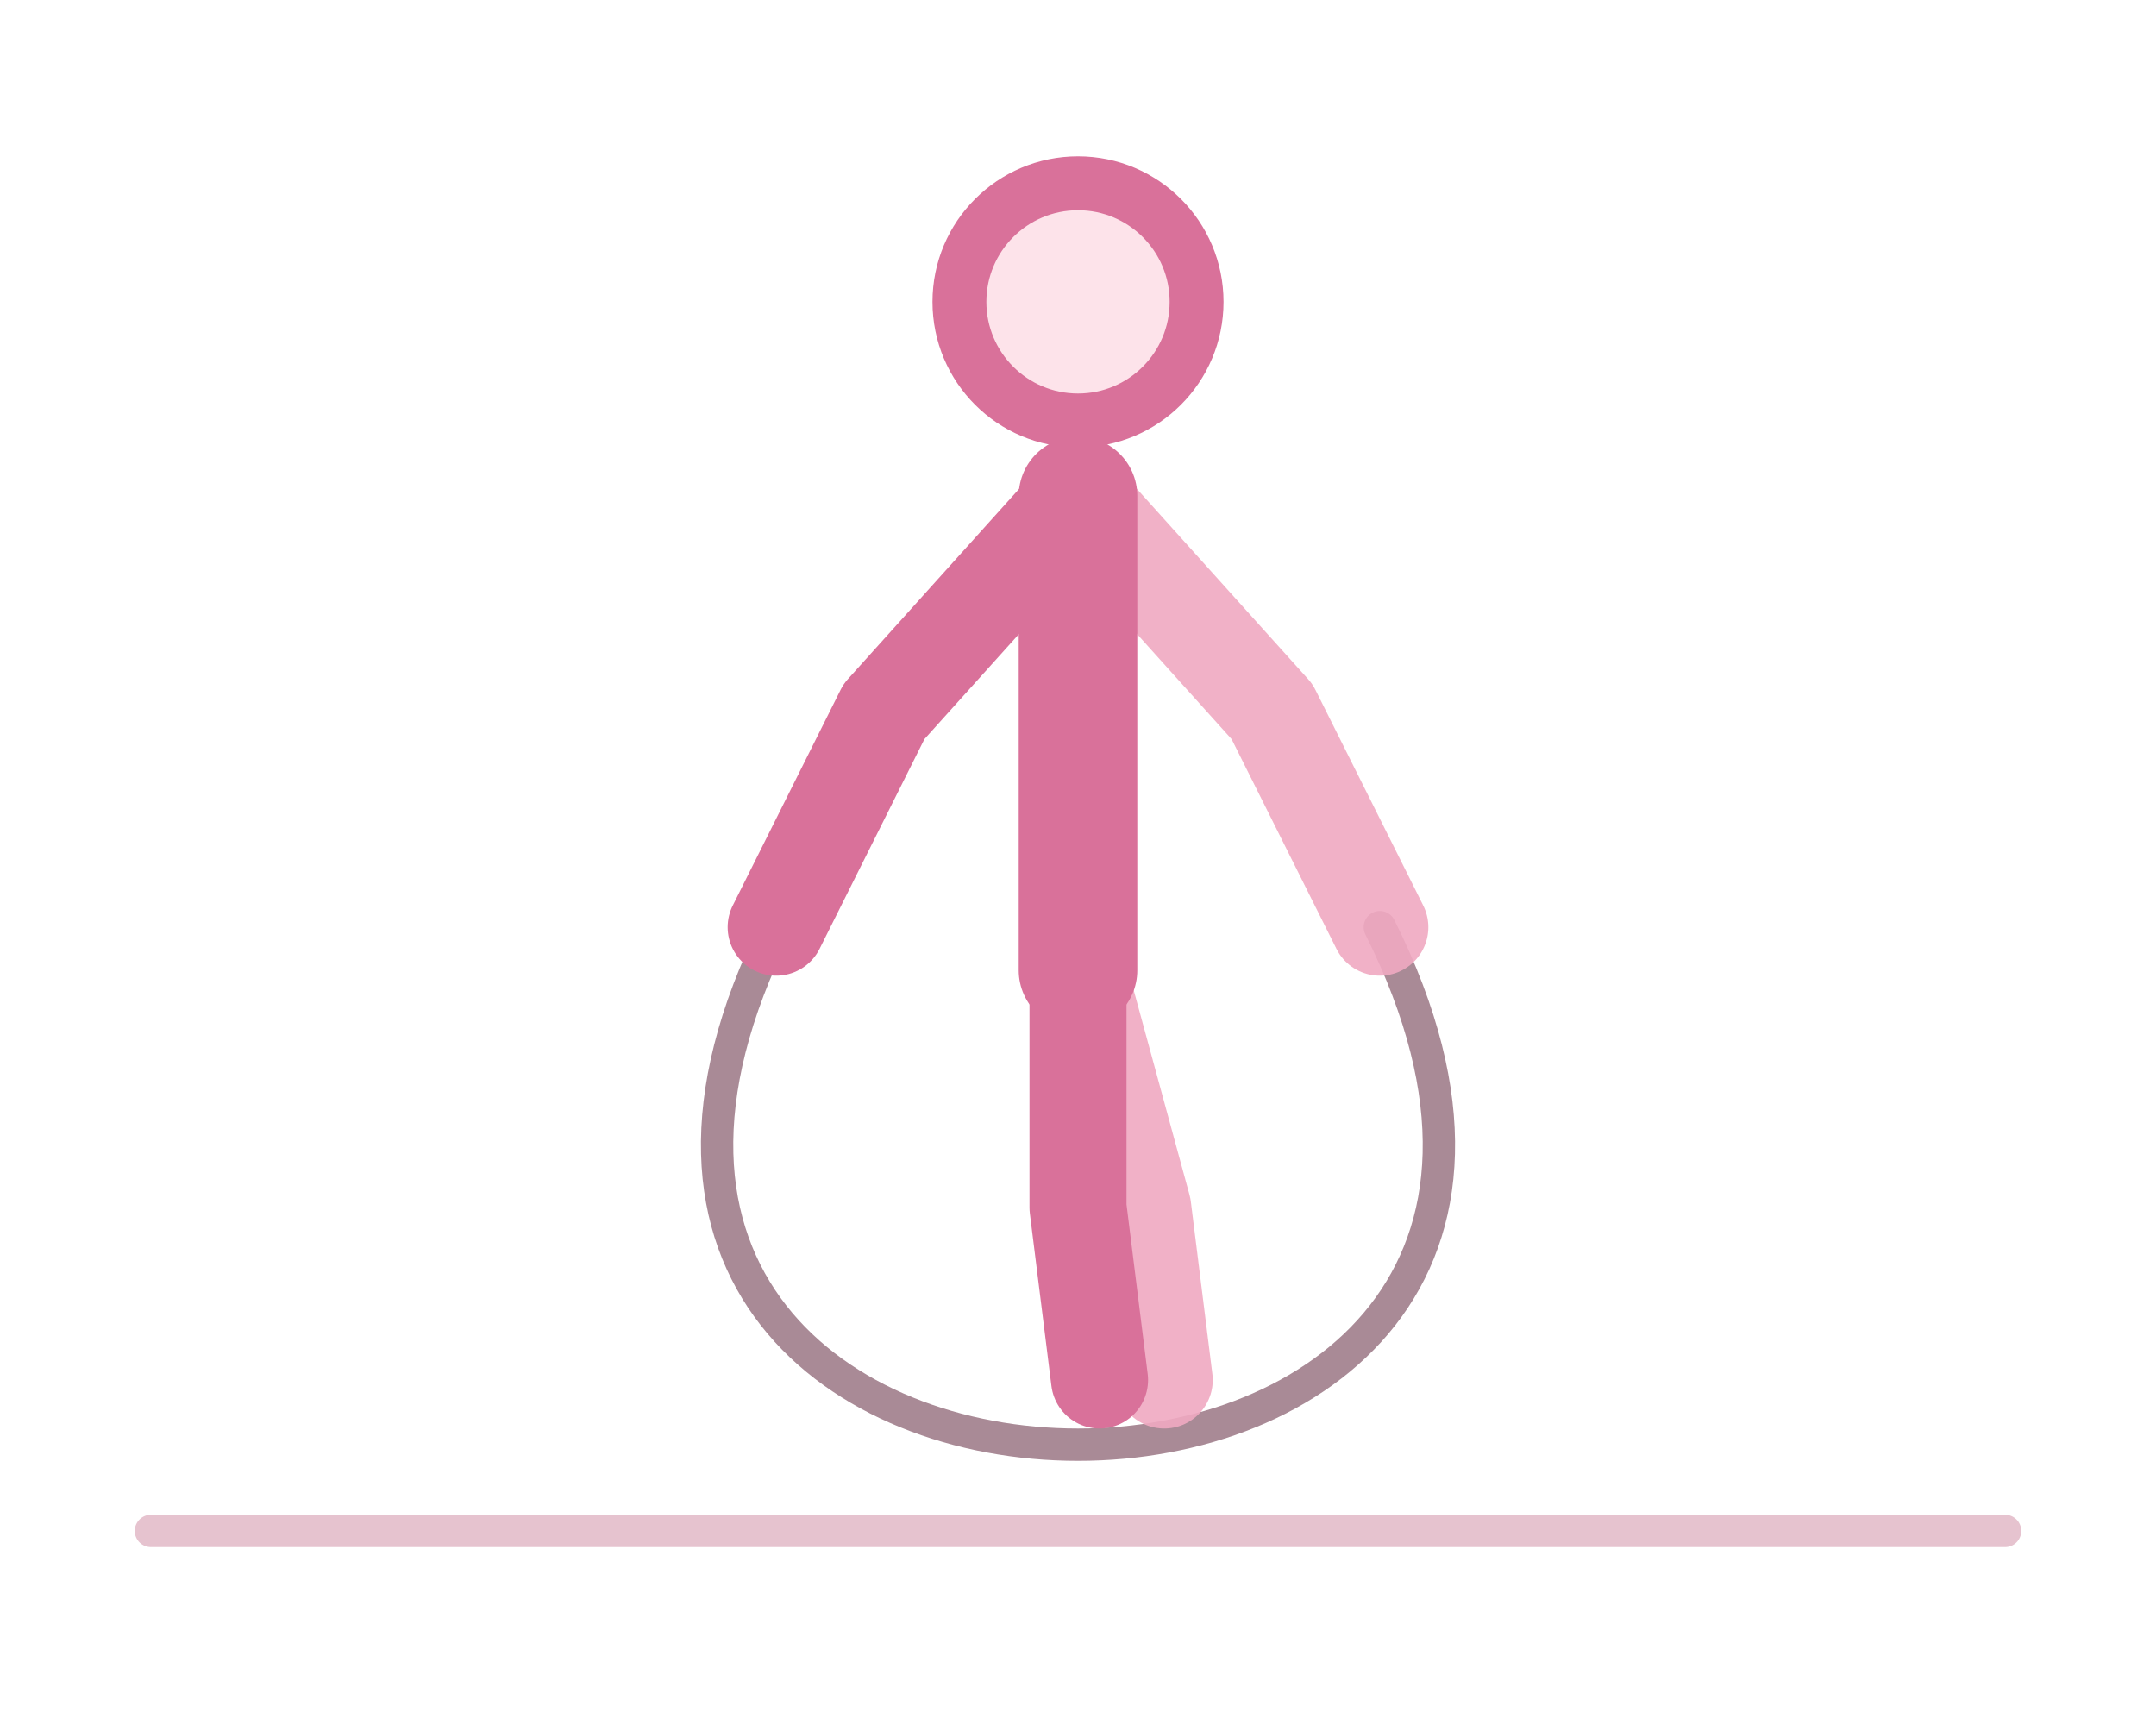
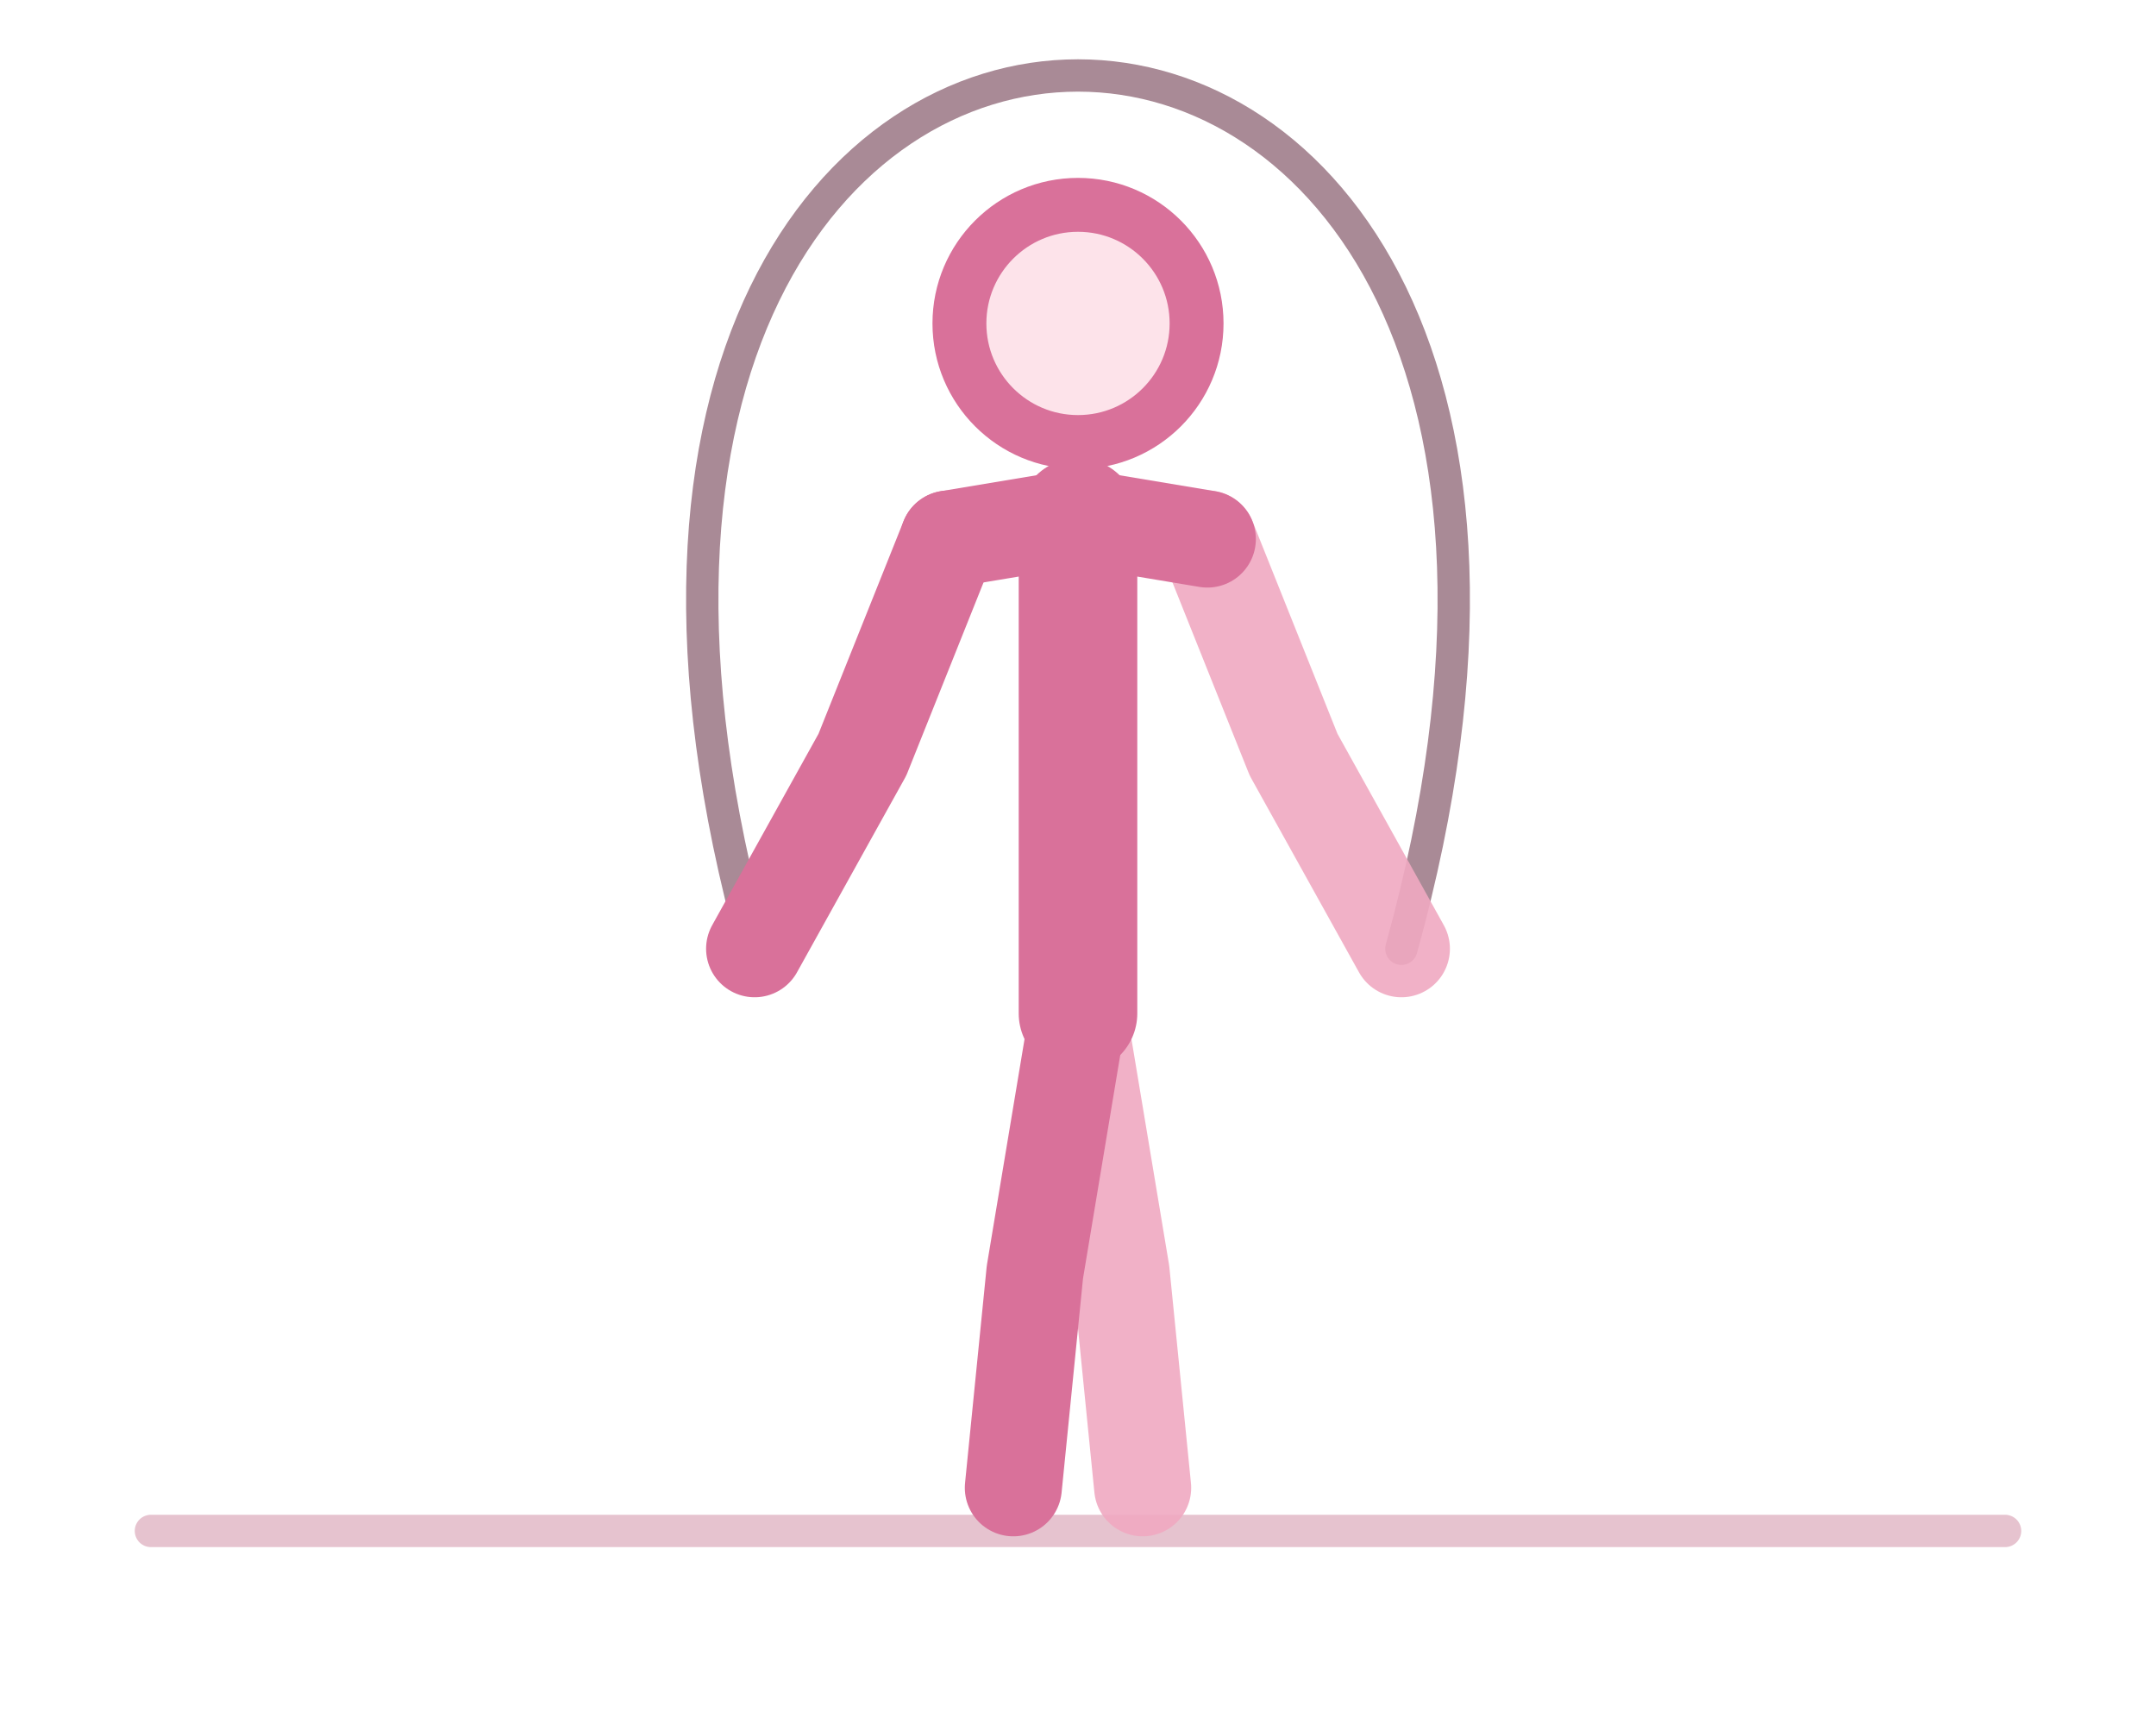
- <svg xmlns="http://www.w3.org/2000/svg" viewBox="0 0 200 160" role="img" aria-label="jump-rope">
+ <svg xmlns="http://www.w3.org/2000/svg" viewBox="0 0 200 160" role="img" aria-label="Saltelli con la corda">
  <line x1="14" y1="142" x2="186" y2="142" stroke="#e6c3cf" stroke-width="3" stroke-linecap="round" />
-   <path d="M72 86 C 40 150, 160 150, 128 86" fill="none" stroke="#a98a96" stroke-width="3" stroke-linecap="round" />
-   <polyline points="100,90 106,112 108,128" fill="none" stroke="#f0a9c1" stroke-width="9" stroke-linecap="round" stroke-linejoin="round" opacity="0.9" />
-   <polyline points="100,46 118,66 128,86" fill="none" stroke="#f0a9c1" stroke-width="9" stroke-linecap="round" stroke-linejoin="round" opacity="0.9" />
-   <polyline points="100,46 100,90" fill="none" stroke="#d9719a" stroke-width="11" stroke-linecap="round" stroke-linejoin="round" opacity="1" />
-   <polyline points="100,90 100,112 102,128" fill="none" stroke="#d9719a" stroke-width="9" stroke-linecap="round" stroke-linejoin="round" opacity="1" />
-   <polyline points="100,46 82,66 72,86" fill="none" stroke="#d9719a" stroke-width="9" stroke-linecap="round" stroke-linejoin="round" opacity="1" />
-   <circle cx="100" cy="28" r="11" fill="#fde3ea" stroke="#d9719a" stroke-width="5" />
+   <path d="M70 88 C 40 -20, 160 -20, 130 88" fill="none" stroke="#a98a96" stroke-width="3" stroke-linecap="round">
+     <animate attributeName="d" values="M70 88 C 40 -20, 160 -20, 130 88;M70 80 C 40 160, 160 160, 130 80;M70 88 C 40 -20, 160 -20, 130 88" dur="2s" repeatCount="indefinite" calcMode="spline" keyTimes="0;0.5;1" keySplines="0.42 0 0.58 1;0.42 0 0.58 1" />
+   </path>
+   <polyline points="100,94 104,118 106,138" fill="none" stroke="#f0a9c1" stroke-width="9" stroke-linecap="round" stroke-linejoin="round" opacity="0.9">
+     <animate attributeName="points" values="100,94 104,118 106,138;100,86 104,110 106,130;100,94 104,118 106,138" dur="2s" repeatCount="indefinite" calcMode="spline" keyTimes="0;0.5;1" keySplines="0.42 0 0.58 1;0.42 0 0.58 1" />
+   </polyline>
+   <polyline points="112,50 120,70 130,88" fill="none" stroke="#f0a9c1" stroke-width="9" stroke-linecap="round" stroke-linejoin="round" opacity="0.9">
+     <animate attributeName="points" values="112,50 120,70 130,88;112,42 120,62 130,80;112,50 120,70 130,88" dur="2s" repeatCount="indefinite" calcMode="spline" keyTimes="0;0.5;1" keySplines="0.42 0 0.58 1;0.42 0 0.58 1" />
+   </polyline>
+   <polyline points="100,48 100,94" fill="none" stroke="#d9719a" stroke-width="11" stroke-linecap="round" stroke-linejoin="round">
+     <animate attributeName="points" values="100,48 100,94;100,40 100,86;100,48 100,94" dur="2s" repeatCount="indefinite" calcMode="spline" keyTimes="0;0.5;1" keySplines="0.42 0 0.58 1;0.42 0 0.58 1" />
+   </polyline>
+   <polyline points="112,50 100,48 88,50" fill="none" stroke="#d9719a" stroke-width="9" stroke-linecap="round" stroke-linejoin="round">
+     <animate attributeName="points" values="112,50 100,48 88,50;112,42 100,40 88,42;112,50 100,48 88,50" dur="2s" repeatCount="indefinite" calcMode="spline" keyTimes="0;0.5;1" keySplines="0.42 0 0.58 1;0.42 0 0.58 1" />
+   </polyline>
+   <polyline points="100,94 96,118 94,138" fill="none" stroke="#d9719a" stroke-width="9" stroke-linecap="round" stroke-linejoin="round">
+     <animate attributeName="points" values="100,94 96,118 94,138;100,86 96,110 94,130;100,94 96,118 94,138" dur="2s" repeatCount="indefinite" calcMode="spline" keyTimes="0;0.5;1" keySplines="0.42 0 0.58 1;0.42 0 0.58 1" />
+   </polyline>
+   <polyline points="88,50 80,70 70,88" fill="none" stroke="#d9719a" stroke-width="9" stroke-linecap="round" stroke-linejoin="round">
+     <animate attributeName="points" values="88,50 80,70 70,88;88,42 80,62 70,80;88,50 80,70 70,88" dur="2s" repeatCount="indefinite" calcMode="spline" keyTimes="0;0.5;1" keySplines="0.42 0 0.58 1;0.42 0 0.58 1" />
+   </polyline>
+   <circle cx="100" cy="30" r="11" fill="#fde3ea" stroke="#d9719a" stroke-width="5">
+     <animate attributeName="cy" values="30;22;30" dur="2s" repeatCount="indefinite" calcMode="spline" keyTimes="0;0.5;1" keySplines="0.42 0 0.58 1;0.42 0 0.58 1" />
+   </circle>
</svg>
